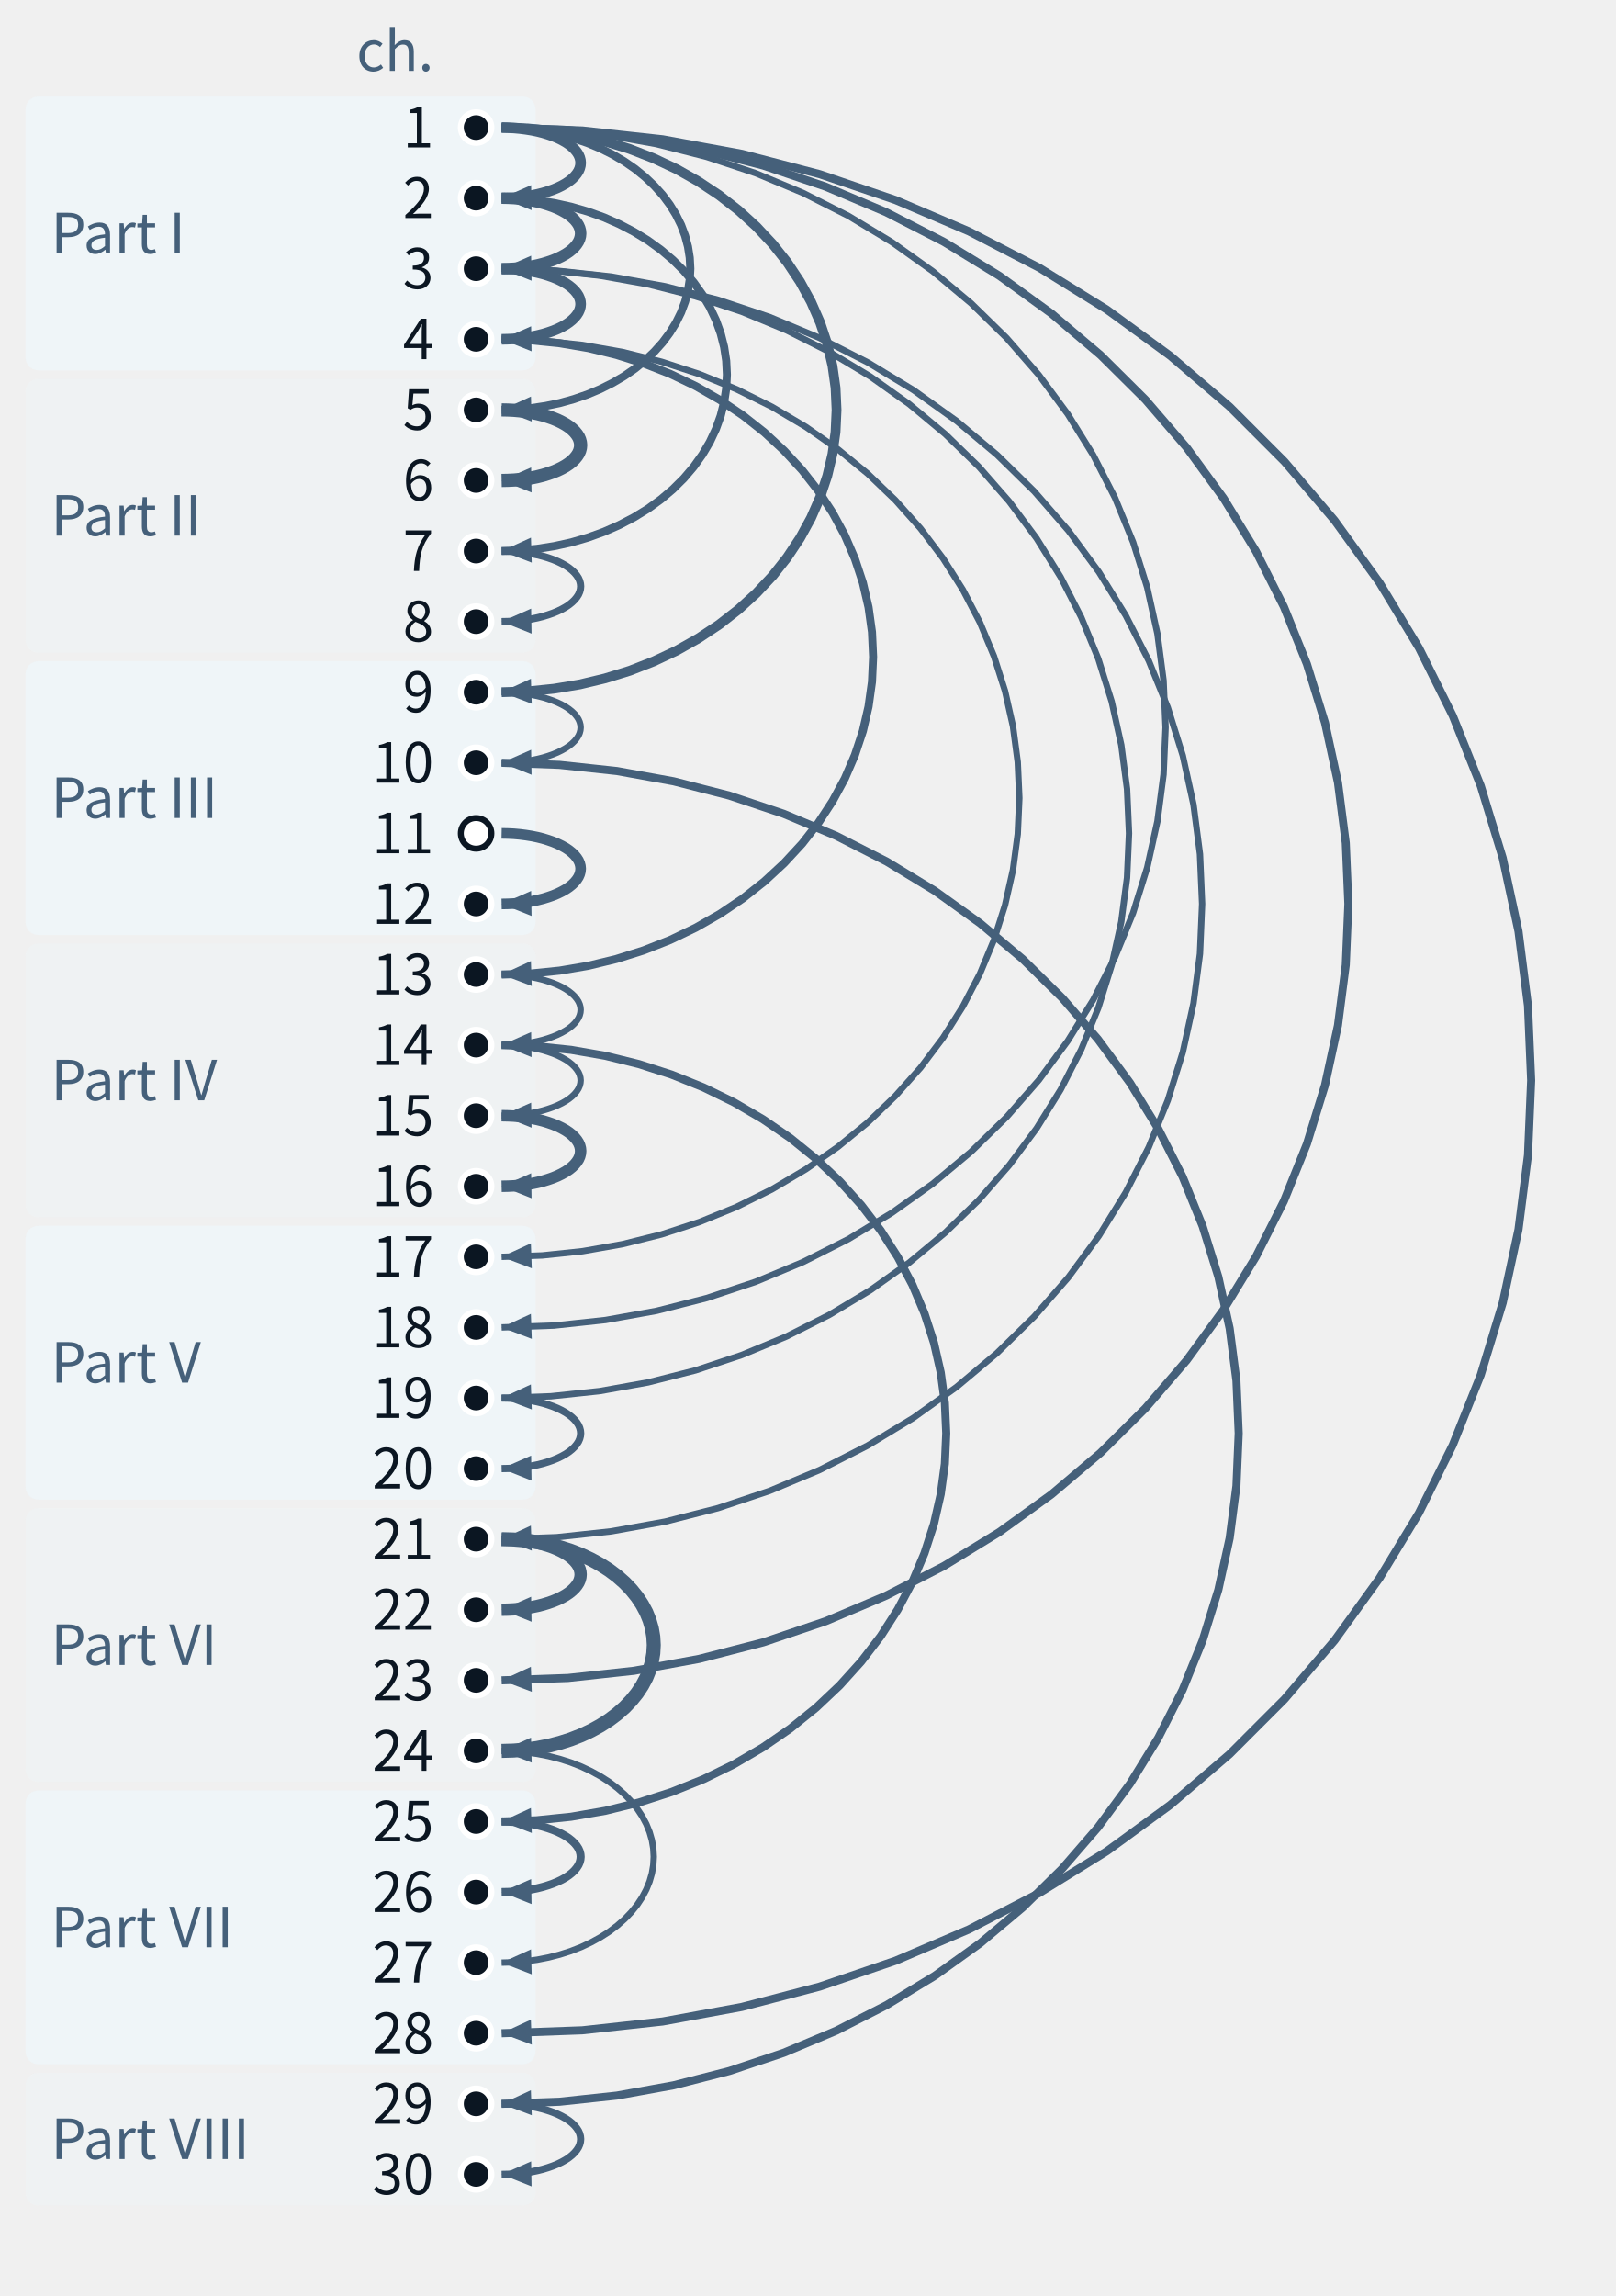
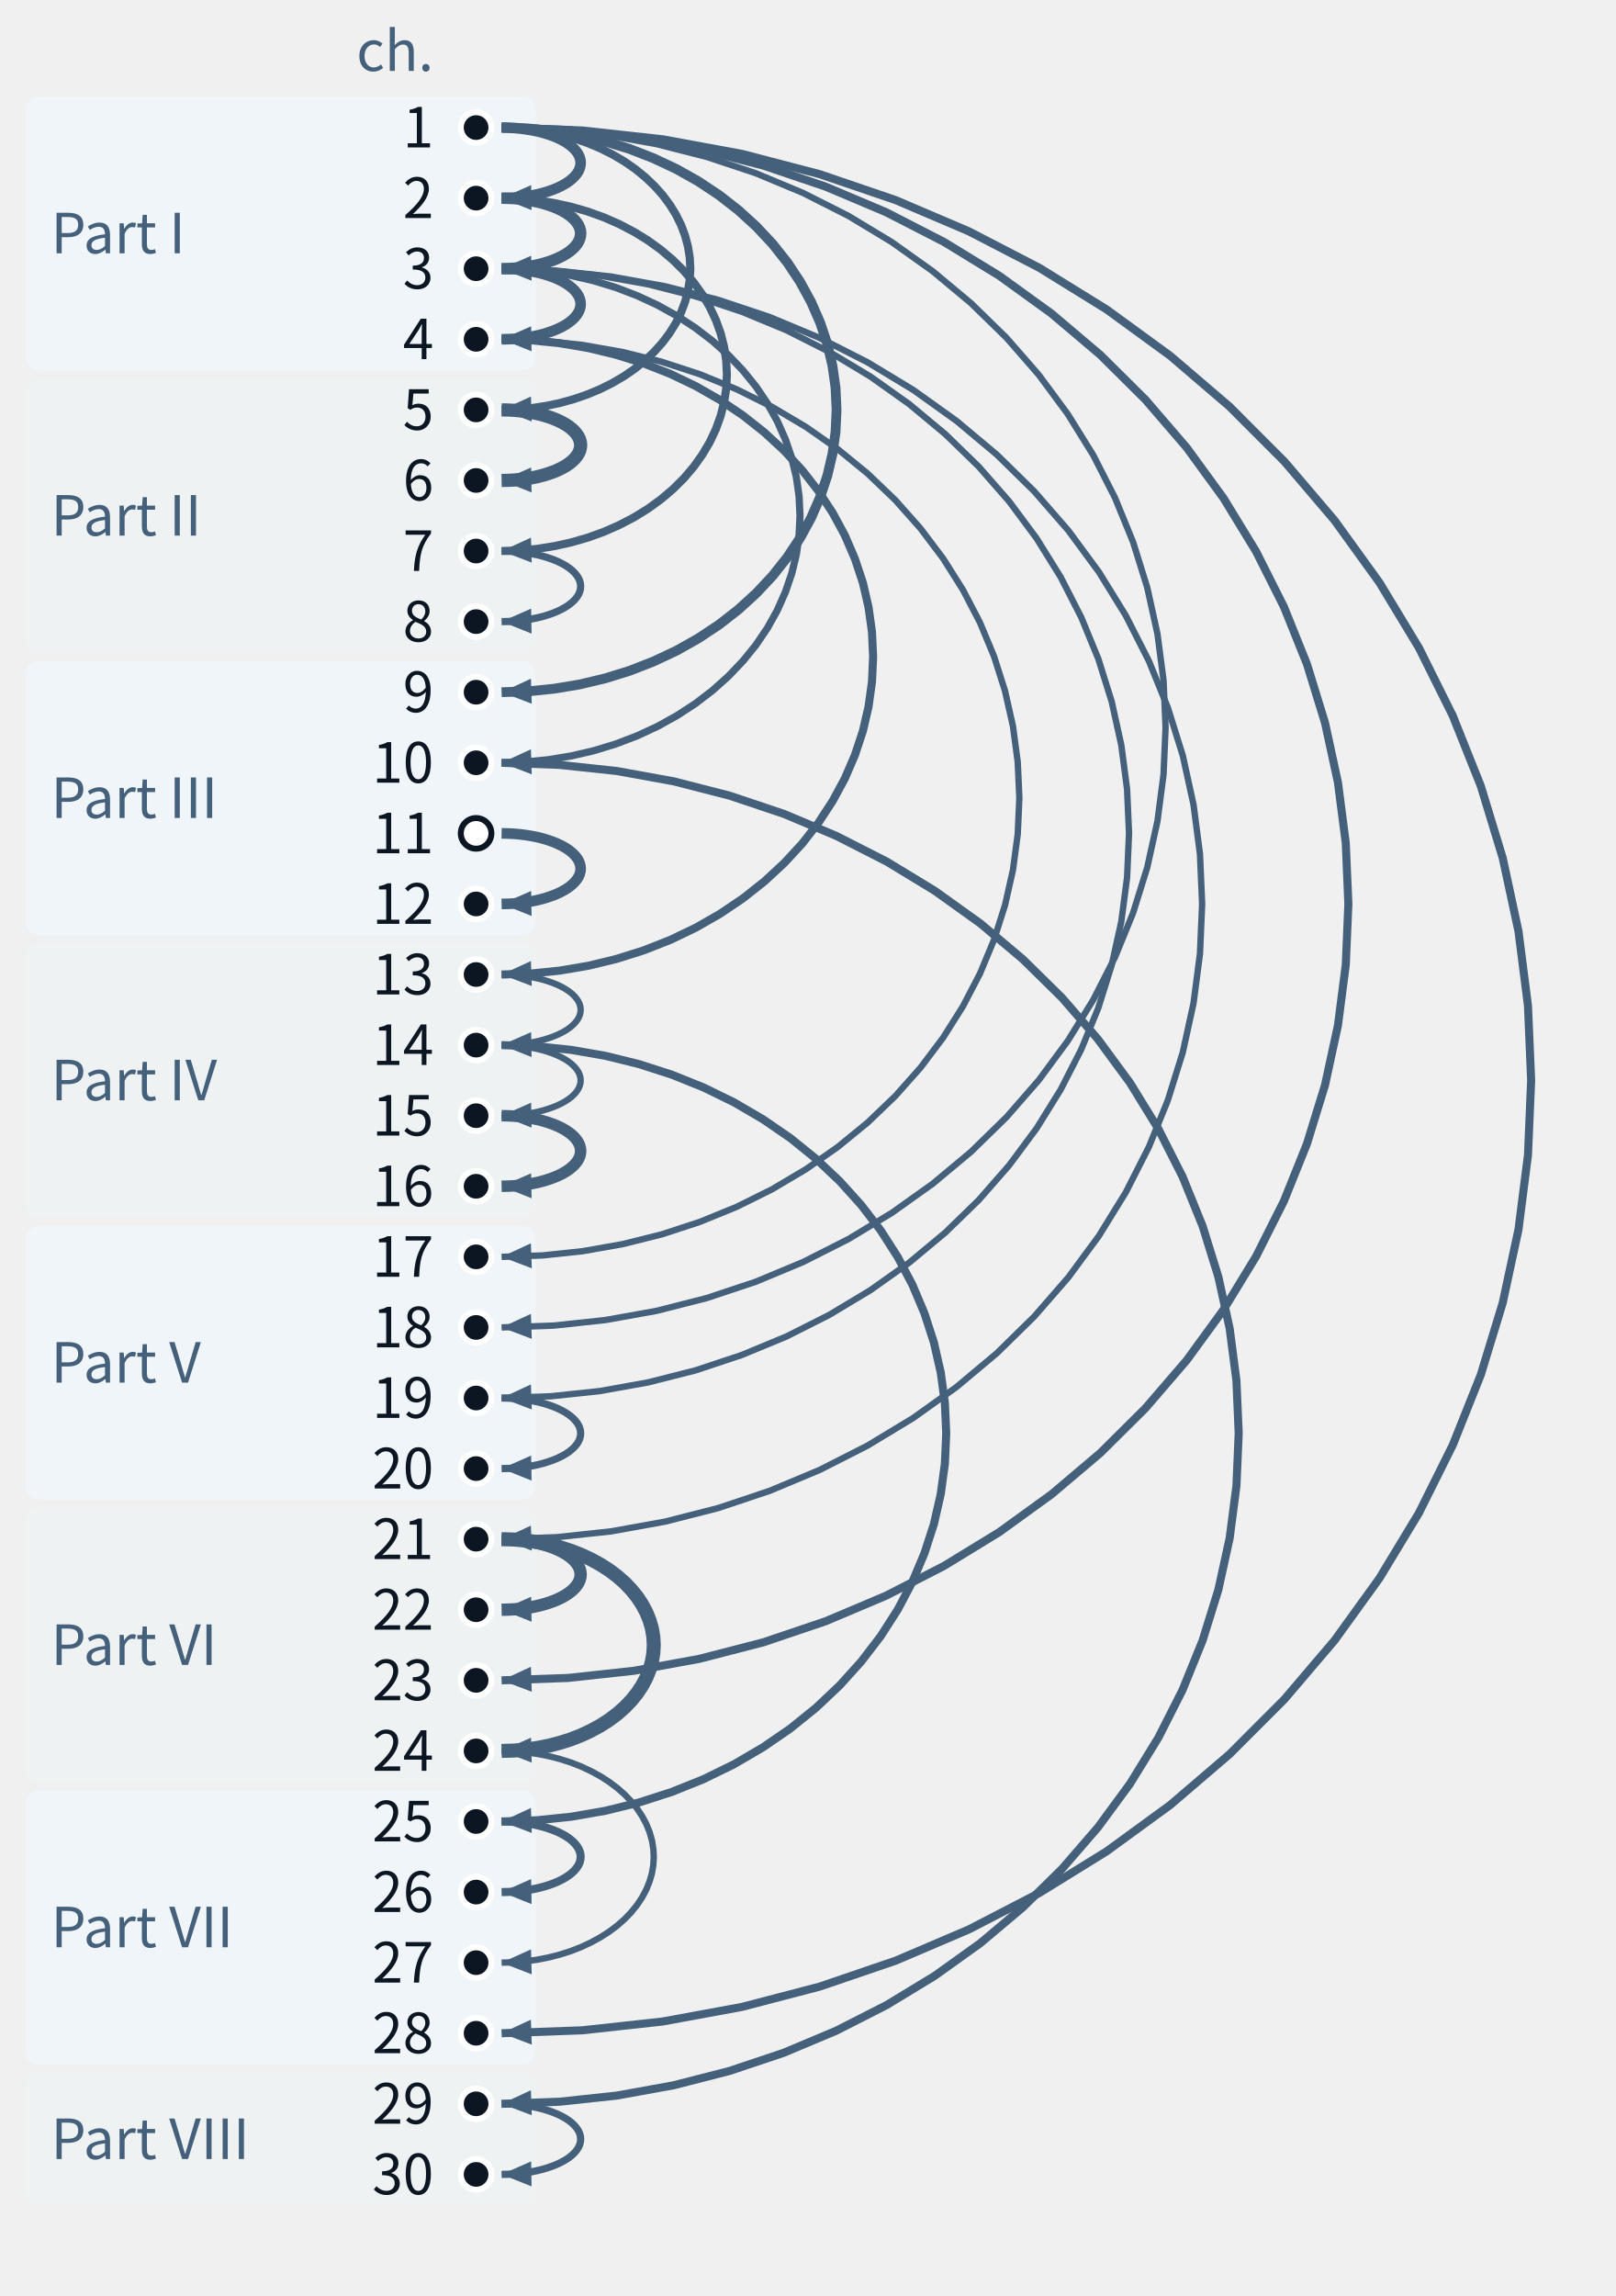
- <svg xmlns="http://www.w3.org/2000/svg" class="tr-fig" data-tr-fig="coda-dependency-tree" data-lang="en" viewBox="0 0 380 540" width="380" height="540" font-family="'Noto Sans SC', 'Noto Sans CJK SC', 'Source Sans 3', 'PingFang SC', 'Microsoft YaHei', system-ui, sans-serif" role="img" aria-label="Thirty dots run down the page for chapters 1 to 30, grouped on the left into the eight parts with their names. Every dot except chapters 1 and 11 receives one arrow, an arc bulging to the right, from the chapter it refers back to most; the thicker the arrow, the more mentions. Chapter 1 sends six arrows (to chapters 2, 5, 9, 18, 23 and 28), chapter 3 sends three (to 4, 19 and 21), and chapter 21 sends two thick ones (to 22 and 24); chapter 11 is a hollow dot with no arrow.">
+ <svg xmlns="http://www.w3.org/2000/svg" class="tr-fig" data-tr-fig="coda-dependency-tree" data-lang="en" viewBox="0 0 380 540" width="380" height="540" font-family="'Noto Sans SC', 'Noto Sans CJK SC', 'Source Sans 3', 'PingFang SC', 'Microsoft YaHei', system-ui, sans-serif" role="img" aria-label="Thirty dots run down the page for chapters 1 to 30, grouped on the left into the eight parts with their names. Every dot except chapters 1 and 11 receives one arrow, an arc bulging to the right, from the chapter it refers back to most; the thicker the arrow, the more mentions. Chapter 1 sends six arrows (to chapters 2, 5, 9, 18, 23 and 28), chapter 3 sends four (to 4, 10, 19 and 21), and chapter 21 sends two thick ones (to 22 and 24); chapter 11 is a hollow dot with no arrow.">
  <style>.ts-ink{stroke:#0b1622}.tf-ink{fill:#0b1622}.ts-dim{stroke:#45607a}.tf-dim{fill:#45607a}.ts-faint{stroke:#9db3c4}.tf-faint{fill:#9db3c4}.ts-edge{stroke:#b9d0dd}.tf-edge{fill:#b9d0dd}.ts-hot{stroke:#5f9bb5}.tf-hot{fill:#5f9bb5}.ts-bg{stroke:#ffffff}.tf-bg{fill:#ffffff}.ts-panel{stroke:#eef5f9}.tf-panel{fill:#eef5f9}.ts-sheet{stroke:#f7fbfd}.tf-sheet{fill:#f7fbfd}.ts-cyan{stroke:#007c8a}.tf-cyan{fill:#007c8a}.ts-magenta{stroke:#b0128f}.tf-magenta{fill:#b0128f}.ts-amber{stroke:#946200}.tf-amber{fill:#946200}.ts-violet{stroke:#5a45c8}.tf-violet{fill:#5a45c8}.ts-ok{stroke:#087a4c}.tf-ok{fill:#087a4c}.ts-warn{stroke:#c21f3a}.tf-warn{fill:#c21f3a}.ts-blue{stroke:#1d5fd0}.tf-blue{fill:#1d5fd0}.ts-orange{stroke:#b85410}.tf-orange{fill:#b85410}.ts-sigma{stroke:#28405a}.tf-sigma{fill:#28405a}@media (prefers-color-scheme:dark){.ts-ink{stroke:#d4efff}.tf-ink{fill:#d4efff}.ts-dim{stroke:#6f8ea5}.tf-dim{fill:#6f8ea5}.ts-faint{stroke:#34506a}.tf-faint{fill:#34506a}.ts-edge{stroke:#143049}.tf-edge{fill:#143049}.ts-hot{stroke:#1f5d7c}.tf-hot{fill:#1f5d7c}.ts-bg{stroke:#03060c}.tf-bg{fill:#03060c}.ts-panel{stroke:#07101b}.tf-panel{fill:#07101b}.ts-sheet{stroke:#050c16}.tf-sheet{fill:#050c16}.ts-cyan{stroke:#19f0ff}.tf-cyan{fill:#19f0ff}.ts-magenta{stroke:#ff2fd0}.tf-magenta{fill:#ff2fd0}.ts-amber{stroke:#ffc83d}.tf-amber{fill:#ffc83d}.ts-violet{stroke:#9d8cff}.tf-violet{fill:#9d8cff}.ts-ok{stroke:#46ffb2}.tf-ok{fill:#46ffb2}.ts-warn{stroke:#ff5064}.tf-warn{fill:#ff5064}.ts-blue{stroke:#2a7bff}.tf-blue{fill:#2a7bff}.ts-orange{stroke:#ff8a3c}.tf-orange{fill:#ff8a3c}.ts-sigma{stroke:#cfe3ff}.tf-sigma{fill:#cfe3ff}}</style>
  <rect x="6" y="22.7" width="120" height="64.4" rx="3" class="tf-panel" fill-opacity="0.9" />
  <text class="tf-dim" x="12" y="59.58" font-size="13">Part I</text>
  <rect x="6" y="89.1" width="120" height="64.4" rx="3" class="tf-panel" fill-opacity="0.35" />
  <text class="tf-dim" x="12" y="125.98" font-size="13">Part II</text>
  <rect x="6" y="155.5" width="120" height="64.4" rx="3" class="tf-panel" fill-opacity="0.9" />
  <text class="tf-dim" x="12" y="192.38" font-size="13">Part III</text>
  <rect x="6" y="221.9" width="120" height="64.4" rx="3" class="tf-panel" fill-opacity="0.35" />
  <text class="tf-dim" x="12" y="258.78" font-size="13">Part IV</text>
  <rect x="6" y="288.3" width="120" height="64.4" rx="3" class="tf-panel" fill-opacity="0.9" />
  <text class="tf-dim" x="12" y="325.18" font-size="13">Part V</text>
  <rect x="6" y="354.7" width="120" height="64.4" rx="3" class="tf-panel" fill-opacity="0.35" />
  <text class="tf-dim" x="12" y="391.58" font-size="13">Part VI</text>
  <rect x="6" y="421.1" width="120" height="64.4" rx="3" class="tf-panel" fill-opacity="0.9" />
  <text class="tf-dim" x="12" y="457.98" font-size="13">Part VII</text>
  <rect x="6" y="487.5" width="120" height="31.2" rx="3" class="tf-panel" fill-opacity="0.35" />
  <text class="tf-dim" x="12" y="507.78" font-size="13">Part VIII</text>
  <path d="M118 30 L137 30.69 L155.89 32.76 L174.54 36.19 L192.84 40.97 L210.69 47.06 L227.96 54.43 L244.55 63.02 L260.36 72.8 L275.3 83.69 L289.26 95.64 L302.17 108.56 L313.94 122.38 L324.51 137.01 L333.8 152.36 L341.76 168.34 L348.35 184.85 L353.51 201.78 L357.22 219.04 L359.45 236.52 L360.2 254.1 L359.45 271.68 L357.22 289.16 L353.51 306.42 L348.35 323.35 L341.76 339.86 L333.8 355.84 L324.51 371.19 L313.94 385.82 L302.17 399.64 L289.26 412.56 L275.3 424.51 L260.36 435.4 L244.55 445.18 L227.96 453.77 L210.69 461.14 L192.84 467.23 L174.54 472.01 L155.89 475.44 L137 477.51 L118 478.2" class="ts-dim" stroke-width="1.9" stroke-linejoin="round" fill="none" />
  <path d="M118 478.2 L124.89 475.01 L125.1 480.88Z" class="tf-dim" />
  <path d="M118 30 L133.63 30.56 L149.16 32.25 L164.5 35.05 L179.56 38.94 L194.23 43.9 L208.43 49.9 L222.08 56.91 L235.09 64.87 L247.37 73.75 L258.86 83.48 L269.47 94.01 L279.16 105.27 L287.85 117.19 L295.49 129.7 L302.04 142.72 L307.45 156.17 L311.7 169.97 L314.75 184.04 L316.59 198.27 L317.2 212.6 L316.59 226.93 L314.75 241.16 L311.7 255.23 L307.45 269.03 L302.04 282.48 L295.49 295.5 L287.85 308.01 L279.16 319.93 L269.47 331.19 L258.86 341.72 L247.37 351.45 L235.09 360.33 L222.08 368.29 L208.43 375.3 L194.23 381.3 L179.56 386.26 L164.5 390.15 L149.16 392.95 L133.63 394.64 L118 395.2" class="ts-dim" stroke-width="1.9" stroke-linejoin="round" fill="none" />
  <path d="M118 395.2 L124.89 392.01 L125.1 397.89Z" class="tf-dim" />
  <path d="M118 179.4 L131.6 179.89 L145.13 181.34 L158.48 183.76 L171.58 187.12 L184.36 191.4 L196.72 196.59 L208.6 202.64 L219.92 209.52 L230.61 217.18 L240.61 225.59 L249.85 234.68 L258.28 244.41 L265.85 254.7 L272.5 265.51 L278.2 276.75 L282.91 288.37 L286.61 300.29 L289.27 312.43 L290.87 324.73 L291.4 337.1 L290.87 349.47 L289.27 361.77 L286.61 373.91 L282.91 385.83 L278.2 397.45 L272.5 408.69 L265.85 419.5 L258.28 429.79 L249.85 439.52 L240.61 448.61 L230.61 457.02 L219.92 464.68 L208.6 471.56 L196.72 477.61 L184.36 482.8 L171.58 487.08 L158.48 490.44 L145.13 492.86 L131.6 494.31 L118 494.8" class="ts-dim" stroke-width="1.9" stroke-linejoin="round" fill="none" />
  <path d="M118 494.8 L124.89 491.61 L125.1 497.49Z" class="tf-dim" />
  <path d="M118 63.2 L130.93 63.66 L143.78 65.04 L156.47 67.33 L168.93 70.51 L181.07 74.57 L192.82 79.48 L204.11 85.22 L214.87 91.73 L225.03 99 L234.53 106.96 L243.31 115.57 L251.33 124.78 L258.52 134.54 L264.84 144.77 L270.26 155.43 L274.73 166.43 L278.25 177.72 L280.77 189.23 L282.29 200.88 L282.8 212.6 L282.29 224.32 L280.77 235.97 L278.25 247.48 L274.73 258.77 L270.26 269.77 L264.84 280.43 L258.52 290.66 L251.33 300.42 L243.31 309.63 L234.53 318.24 L225.03 326.2 L214.87 333.47 L204.11 339.98 L192.82 345.72 L181.07 350.63 L168.93 354.69 L156.47 357.87 L143.78 360.16 L130.93 361.54 L118 362" class="ts-dim" stroke-width="1.5" stroke-linejoin="round" fill="none" />
  <path d="M118 362 L124.89 358.81 L125.1 364.69Z" class="tf-dim" />
  <path d="M118 30 L130.26 30.43 L142.44 31.74 L154.46 33.9 L166.27 36.91 L177.78 40.74 L188.91 45.38 L199.61 50.79 L209.81 56.95 L219.44 63.81 L228.45 71.33 L236.78 79.46 L244.37 88.16 L251.18 97.38 L257.18 107.04 L262.31 117.1 L266.56 127.5 L269.88 138.16 L272.28 149.03 L273.72 160.03 L274.2 171.1 L273.72 182.17 L272.28 193.17 L269.88 204.04 L266.56 214.7 L262.31 225.1 L257.18 235.16 L251.18 244.82 L244.37 254.04 L236.78 262.74 L228.45 270.87 L219.44 278.39 L209.81 285.25 L199.61 291.41 L188.91 296.82 L177.78 301.46 L166.27 305.29 L154.46 308.3 L142.44 310.46 L130.26 311.77 L118 312.2" class="ts-dim" stroke-width="1.5" stroke-linejoin="round" fill="none" />
  <path d="M118 312.2 L124.89 309.01 L125.1 314.89Z" class="tf-dim" />
  <path d="M118 63.2 L129.58 63.61 L141.09 64.83 L152.46 66.87 L163.61 69.7 L174.48 73.31 L185.01 77.67 L195.12 82.77 L204.76 88.56 L213.86 95.02 L222.37 102.1 L230.24 109.75 L237.41 117.94 L243.85 126.61 L249.51 135.71 L254.36 145.18 L258.38 154.96 L261.52 165 L263.78 175.23 L265.14 185.58 L265.6 196 L265.14 206.42 L263.78 216.77 L261.52 227 L258.38 237.04 L254.36 246.82 L249.51 256.29 L243.85 265.39 L237.41 274.06 L230.24 282.25 L222.37 289.9 L213.86 296.98 L204.76 303.44 L195.12 309.23 L185.01 314.33 L174.48 318.69 L163.61 322.3 L152.46 325.13 L141.09 327.17 L129.58 328.39 L118 328.8" class="ts-dim" stroke-width="1.5" stroke-linejoin="round" fill="none" />
  <path d="M118 328.8 L124.89 325.61 L125.1 331.49Z" class="tf-dim" />
  <path d="M118 79.8 L127.56 80.13 L137.05 81.13 L146.43 82.78 L155.64 85.08 L164.61 88.01 L173.3 91.56 L181.64 95.7 L189.59 100.41 L197.1 105.65 L204.13 111.4 L210.62 117.62 L216.54 124.28 L221.85 131.32 L226.52 138.71 L230.53 146.41 L233.84 154.36 L236.43 162.51 L238.3 170.82 L239.42 179.23 L239.8 187.7 L239.42 196.17 L238.3 204.58 L236.43 212.89 L233.84 221.04 L230.53 228.99 L226.52 236.69 L221.85 244.08 L216.54 251.12 L210.62 257.78 L204.13 264 L197.1 269.75 L189.59 274.99 L181.64 279.7 L173.3 283.84 L164.61 287.39 L155.64 290.32 L146.43 292.62 L137.05 294.27 L127.56 295.27 L118 295.6" class="ts-dim" stroke-width="1.5" stroke-linejoin="round" fill="none" />
  <path d="M118 295.6 L124.89 292.42 L125.1 298.29Z" class="tf-dim" />
  <path d="M118 245.8 L126.21 246.08 L134.36 246.92 L142.42 248.32 L150.32 250.27 L158.03 252.75 L165.49 255.75 L172.65 259.25 L179.48 263.24 L185.93 267.67 L191.96 272.54 L197.54 277.81 L202.62 283.44 L207.19 289.4 L211.2 295.65 L214.64 302.16 L217.48 308.89 L219.71 315.79 L221.31 322.82 L222.28 329.94 L222.6 337.1 L222.28 344.26 L221.31 351.38 L219.71 358.41 L217.48 365.31 L214.64 372.04 L211.2 378.55 L207.19 384.8 L202.62 390.76 L197.54 396.39 L191.96 401.66 L185.93 406.53 L179.48 410.96 L172.65 414.95 L165.49 418.45 L158.03 421.45 L150.32 423.93 L142.42 425.88 L134.36 427.28 L126.21 428.12 L118 428.4" class="ts-dim" stroke-width="1.9" stroke-linejoin="round" fill="none" />
  <path d="M118 428.4 L124.9 425.22 L125.1 431.1Z" class="tf-dim" />
  <path d="M118 79.8 L124.86 80.03 L131.67 80.72 L138.4 81.86 L145.01 83.46 L151.45 85.49 L157.68 87.94 L163.67 90.81 L169.37 94.07 L174.76 97.7 L179.8 101.68 L184.46 105.99 L188.71 110.59 L192.52 115.47 L195.87 120.59 L198.75 125.91 L201.12 131.42 L202.99 137.06 L204.32 142.81 L205.13 148.64 L205.4 154.5 L205.13 160.36 L204.32 166.19 L202.99 171.94 L201.12 177.58 L198.75 183.09 L195.87 188.41 L192.52 193.53 L188.71 198.41 L184.46 203.01 L179.8 207.32 L174.76 211.3 L169.37 214.93 L163.67 218.19 L157.68 221.06 L151.45 223.51 L145.01 225.54 L138.4 227.14 L131.67 228.28 L124.86 228.97 L118 229.2" class="ts-dim" stroke-width="1.9" stroke-linejoin="round" fill="none" />
  <path d="M118 229.2 L124.9 226.03 L125.09 231.9Z" class="tf-dim" />
  <path d="M118 30 L124.18 30.2 L130.33 30.82 L136.4 31.83 L142.35 33.25 L148.16 35.05 L153.77 37.24 L159.17 39.78 L164.32 42.68 L169.18 45.91 L173.72 49.45 L177.92 53.28 L181.75 57.37 L185.19 61.71 L188.21 66.26 L190.8 70.99 L192.94 75.88 L194.62 80.9 L195.83 86.01 L196.56 91.19 L196.8 96.4 L196.56 101.61 L195.83 106.79 L194.62 111.9 L192.94 116.92 L190.8 121.81 L188.21 126.54 L185.19 131.09 L181.75 135.43 L177.92 139.52 L173.72 143.35 L169.18 146.89 L164.32 150.12 L159.17 153.02 L153.77 155.56 L148.16 157.75 L142.35 159.55 L136.4 160.97 L130.33 161.98 L124.18 162.6 L118 162.8" class="ts-dim" stroke-width="2.3" stroke-linejoin="round" fill="none" />
  <path d="M118 162.8 L124.9 159.63 L125.09 165.51Z" class="tf-dim" />
+   <path d="M118 63.2 L123.51 63.38 L128.98 63.92 L134.39 64.81 L139.69 66.04 L144.86 67.62 L149.87 69.53 L154.68 71.76 L159.26 74.3 L163.59 77.12 L167.64 80.22 L171.38 83.57 L174.79 87.15 L177.86 90.94 L180.55 94.92 L182.86 99.07 L184.76 103.35 L186.26 107.74 L187.34 112.21 L187.98 116.74 L188.2 121.3 L187.98 125.86 L187.34 130.39 L186.26 134.86 L184.76 139.25 L182.86 143.53 L180.55 147.68 L177.86 151.66 L174.79 155.45 L171.38 159.03 L167.64 162.38 L163.59 165.48 L159.26 168.3 L154.68 170.84 L149.87 173.07 L144.86 174.98 L139.69 176.56 L134.39 177.79 L128.98 178.68 L123.51 179.22 L118 179.4" class="ts-dim" stroke-width="1.7" stroke-linejoin="round" fill="none" />
+   <path d="M118 179.4 L124.9 176.23 L125.09 182.11Z" class="tf-dim" />
  <path d="M118 46.6 L122.16 46.73 L126.29 47.11 L130.37 47.75 L134.38 48.63 L138.28 49.76 L142.06 51.12 L145.69 52.72 L149.15 54.53 L152.42 56.54 L155.48 58.76 L158.3 61.15 L160.88 63.71 L163.19 66.42 L165.22 69.26 L166.97 72.22 L168.41 75.28 L169.54 78.41 L170.35 81.61 L170.84 84.84 L171 88.1 L170.84 91.36 L170.35 94.59 L169.54 97.79 L168.41 100.92 L166.97 103.98 L165.22 106.94 L163.19 109.78 L160.88 112.49 L158.3 115.05 L155.48 117.44 L152.42 119.66 L149.15 121.67 L145.69 123.48 L142.06 125.08 L138.28 126.44 L134.38 127.57 L130.37 128.45 L126.29 129.09 L122.16 129.47 L118 129.6" class="ts-dim" stroke-width="1.9" stroke-linejoin="round" fill="none" />
  <path d="M118 129.6 L124.91 126.45 L125.09 132.32Z" class="tf-dim" />
  <path d="M118 30 L121.48 30.1 L124.95 30.41 L128.36 30.92 L131.72 31.62 L134.99 32.53 L138.16 33.62 L141.2 34.89 L144.1 36.34 L146.84 37.95 L149.4 39.72 L151.76 41.64 L153.92 43.69 L155.86 45.85 L157.56 48.13 L159.02 50.49 L160.23 52.94 L161.17 55.45 L161.85 58.01 L162.26 60.6 L162.4 63.2 L162.26 65.8 L161.85 68.39 L161.17 70.95 L160.23 73.46 L159.02 75.91 L157.56 78.27 L155.86 80.55 L153.92 82.71 L151.76 84.76 L149.4 86.68 L146.84 88.45 L144.1 90.06 L141.2 91.51 L138.16 92.78 L134.99 93.87 L131.72 94.78 L128.36 95.48 L124.95 95.99 L121.48 96.3 L118 96.4" class="ts-dim" stroke-width="1.9" stroke-linejoin="round" fill="none" />
  <path d="M118 96.4 L124.91 93.26 L125.08 99.13Z" class="tf-dim" />
  <path d="M118 362 L120.81 362.08 L123.6 362.31 L126.36 362.69 L129.06 363.22 L131.7 363.9 L134.25 364.71 L136.71 365.67 L139.04 366.76 L141.25 367.97 L143.31 369.29 L145.22 370.73 L146.96 372.26 L148.52 373.89 L149.9 375.6 L151.07 377.37 L152.05 379.21 L152.81 381.09 L153.36 383 L153.69 384.95 L153.8 386.9 L153.69 388.85 L153.36 390.8 L152.81 392.71 L152.05 394.59 L151.07 396.43 L149.9 398.2 L148.52 399.91 L146.96 401.54 L145.22 403.07 L143.31 404.51 L141.25 405.83 L139.04 407.04 L136.71 408.13 L134.25 409.09 L131.7 409.9 L129.06 410.58 L126.36 411.11 L123.6 411.49 L120.81 411.72 L118 411.8" class="ts-dim" stroke-width="3.3" stroke-linejoin="round" fill="none" />
  <path d="M118 411.8 L124.92 408.67 L125.08 414.55Z" class="tf-dim" />
  <path d="M118 411.8 L120.81 411.88 L123.6 412.11 L126.36 412.49 L129.06 413.02 L131.7 413.7 L134.25 414.51 L136.71 415.47 L139.04 416.56 L141.25 417.77 L143.31 419.09 L145.22 420.53 L146.96 422.06 L148.52 423.69 L149.9 425.4 L151.07 427.17 L152.05 429.01 L152.81 430.89 L153.36 432.8 L153.69 434.75 L153.8 436.7 L153.69 438.65 L153.36 440.6 L152.81 442.51 L152.05 444.39 L151.07 446.23 L149.9 448 L148.52 449.71 L146.96 451.34 L145.22 452.87 L143.31 454.31 L141.25 455.63 L139.04 456.84 L136.71 457.93 L134.25 458.89 L131.7 459.7 L129.06 460.38 L126.36 460.91 L123.6 461.29 L120.81 461.52 L118 461.6" class="ts-dim" stroke-width="1.5" stroke-linejoin="round" fill="none" />
  <path d="M118 461.6 L124.92 458.47 L125.08 464.35Z" class="tf-dim" />
  <path d="M118 30 L119.46 30.03 L120.91 30.1 L122.34 30.23 L123.75 30.41 L125.12 30.63 L126.44 30.9 L127.72 31.22 L128.93 31.59 L130.08 31.99 L131.15 32.43 L132.14 32.91 L133.05 33.42 L133.86 33.96 L134.57 34.53 L135.18 35.12 L135.69 35.74 L136.09 36.36 L136.37 37 L136.54 37.65 L136.6 38.3 L136.54 38.95 L136.37 39.6 L136.09 40.24 L135.69 40.86 L135.18 41.48 L134.57 42.07 L133.86 42.64 L133.05 43.18 L132.14 43.69 L131.15 44.17 L130.08 44.61 L128.93 45.01 L127.72 45.38 L126.44 45.7 L125.12 45.97 L123.75 46.19 L122.34 46.37 L120.91 46.5 L119.46 46.57 L118 46.6" class="ts-dim" stroke-width="2.5" stroke-linejoin="round" fill="none" />
  <path d="M118 46.6 L124.95 43.54 L125.05 49.42Z" class="tf-dim" />
  <path d="M118 46.6 L119.46 46.63 L120.91 46.7 L122.34 46.83 L123.75 47.01 L125.12 47.23 L126.44 47.5 L127.72 47.82 L128.93 48.19 L130.08 48.59 L131.15 49.03 L132.14 49.51 L133.05 50.02 L133.86 50.56 L134.57 51.13 L135.18 51.72 L135.69 52.34 L136.09 52.96 L136.37 53.6 L136.54 54.25 L136.6 54.9 L136.54 55.55 L136.37 56.2 L136.09 56.84 L135.69 57.46 L135.18 58.08 L134.57 58.67 L133.86 59.24 L133.05 59.78 L132.14 60.29 L131.15 60.77 L130.08 61.21 L128.93 61.61 L127.72 61.98 L126.44 62.3 L125.12 62.57 L123.75 62.79 L122.34 62.97 L120.91 63.1 L119.46 63.17 L118 63.2" class="ts-dim" stroke-width="2.7" stroke-linejoin="round" fill="none" />
  <path d="M118 63.2 L124.95 60.14 L125.05 66.02Z" class="tf-dim" />
  <path d="M118 63.2 L119.46 63.23 L120.91 63.3 L122.34 63.43 L123.75 63.61 L125.12 63.83 L126.44 64.1 L127.72 64.42 L128.93 64.79 L130.08 65.19 L131.15 65.63 L132.14 66.11 L133.05 66.62 L133.86 67.16 L134.57 67.73 L135.18 68.32 L135.69 68.94 L136.09 69.56 L136.37 70.2 L136.54 70.85 L136.6 71.5 L136.54 72.15 L136.37 72.8 L136.09 73.44 L135.69 74.06 L135.18 74.68 L134.57 75.27 L133.86 75.84 L133.05 76.38 L132.14 76.89 L131.15 77.37 L130.08 77.81 L128.93 78.21 L127.72 78.58 L126.44 78.9 L125.12 79.17 L123.75 79.39 L122.34 79.57 L120.91 79.7 L119.46 79.77 L118 79.8" class="ts-dim" stroke-width="2.5" stroke-linejoin="round" fill="none" />
  <path d="M118 79.8 L124.95 76.74 L125.05 82.62Z" class="tf-dim" />
  <path d="M118 96.4 L119.46 96.43 L120.91 96.5 L122.34 96.63 L123.75 96.81 L125.12 97.03 L126.44 97.3 L127.72 97.62 L128.93 97.99 L130.08 98.39 L131.15 98.83 L132.14 99.31 L133.05 99.82 L133.86 100.36 L134.57 100.93 L135.18 101.52 L135.69 102.14 L136.09 102.76 L136.37 103.4 L136.54 104.05 L136.6 104.7 L136.54 105.35 L136.37 106 L136.09 106.64 L135.69 107.26 L135.18 107.88 L134.57 108.47 L133.86 109.04 L133.05 109.58 L132.14 110.09 L131.15 110.57 L130.08 111.01 L128.93 111.41 L127.72 111.78 L126.44 112.1 L125.12 112.37 L123.75 112.59 L122.34 112.77 L120.91 112.9 L119.46 112.97 L118 113" class="ts-dim" stroke-width="3.1" stroke-linejoin="round" fill="none" />
  <path d="M118 113 L124.95 109.94 L125.05 115.82Z" class="tf-dim" />
  <path d="M118 129.6 L119.46 129.63 L120.91 129.7 L122.34 129.83 L123.75 130.01 L125.12 130.23 L126.44 130.5 L127.72 130.82 L128.93 131.19 L130.08 131.59 L131.15 132.03 L132.14 132.51 L133.05 133.02 L133.86 133.56 L134.57 134.13 L135.18 134.72 L135.69 135.34 L136.09 135.96 L136.37 136.6 L136.54 137.25 L136.6 137.9 L136.54 138.55 L136.37 139.2 L136.09 139.84 L135.69 140.46 L135.18 141.08 L134.57 141.67 L133.86 142.24 L133.05 142.78 L132.14 143.29 L131.15 143.77 L130.08 144.21 L128.93 144.61 L127.72 144.98 L126.44 145.3 L125.12 145.57 L123.75 145.79 L122.34 145.97 L120.91 146.1 L119.46 146.17 L118 146.2" class="ts-dim" stroke-width="1.7" stroke-linejoin="round" fill="none" />
  <path d="M118 146.2 L124.95 143.14 L125.05 149.02Z" class="tf-dim" />
-   <path d="M118 162.8 L119.46 162.83 L120.91 162.9 L122.34 163.03 L123.75 163.21 L125.12 163.43 L126.44 163.7 L127.72 164.02 L128.93 164.39 L130.08 164.79 L131.15 165.23 L132.14 165.71 L133.05 166.22 L133.86 166.76 L134.57 167.33 L135.18 167.92 L135.69 168.54 L136.09 169.16 L136.37 169.8 L136.54 170.45 L136.6 171.1 L136.54 171.75 L136.37 172.4 L136.09 173.04 L135.69 173.66 L135.18 174.28 L134.57 174.87 L133.86 175.44 L133.05 175.98 L132.14 176.49 L131.15 176.97 L130.08 177.41 L128.93 177.81 L127.72 178.18 L126.44 178.5 L125.12 178.77 L123.75 178.99 L122.34 179.17 L120.91 179.3 L119.46 179.37 L118 179.4" class="ts-dim" stroke-width="1.5" stroke-linejoin="round" fill="none" />
-   <path d="M118 179.4 L124.95 176.34 L125.05 182.22Z" class="tf-dim" />
  <path d="M118 196 L119.46 196.03 L120.91 196.1 L122.34 196.23 L123.75 196.41 L125.12 196.63 L126.44 196.9 L127.72 197.22 L128.93 197.59 L130.08 197.99 L131.15 198.43 L132.14 198.91 L133.05 199.42 L133.86 199.96 L134.57 200.53 L135.18 201.12 L135.69 201.74 L136.09 202.36 L136.37 203 L136.54 203.65 L136.6 204.3 L136.54 204.95 L136.37 205.6 L136.09 206.24 L135.69 206.86 L135.18 207.48 L134.57 208.07 L133.86 208.64 L133.05 209.18 L132.14 209.69 L131.15 210.17 L130.08 210.61 L128.93 211.01 L127.72 211.38 L126.44 211.7 L125.12 211.97 L123.75 212.19 L122.34 212.37 L120.91 212.5 L119.46 212.57 L118 212.6" class="ts-dim" stroke-width="2.5" stroke-linejoin="round" fill="none" />
  <path d="M118 212.6 L124.95 209.54 L125.05 215.42Z" class="tf-dim" />
  <path d="M118 229.2 L119.46 229.23 L120.91 229.3 L122.34 229.43 L123.75 229.61 L125.12 229.83 L126.44 230.1 L127.72 230.42 L128.93 230.79 L130.08 231.19 L131.15 231.63 L132.14 232.11 L133.05 232.62 L133.86 233.16 L134.57 233.73 L135.18 234.32 L135.69 234.94 L136.09 235.56 L136.37 236.2 L136.54 236.85 L136.6 237.5 L136.54 238.15 L136.37 238.8 L136.09 239.44 L135.69 240.06 L135.18 240.68 L134.57 241.27 L133.86 241.84 L133.05 242.38 L132.14 242.89 L131.15 243.37 L130.08 243.81 L128.93 244.21 L127.72 244.58 L126.44 244.9 L125.12 245.17 L123.75 245.39 L122.34 245.57 L120.91 245.7 L119.46 245.77 L118 245.8" class="ts-dim" stroke-width="1.5" stroke-linejoin="round" fill="none" />
  <path d="M118 245.8 L124.95 242.74 L125.05 248.62Z" class="tf-dim" />
  <path d="M118 245.8 L119.46 245.83 L120.91 245.9 L122.34 246.03 L123.75 246.21 L125.12 246.43 L126.44 246.7 L127.72 247.02 L128.93 247.39 L130.08 247.79 L131.15 248.23 L132.14 248.71 L133.05 249.22 L133.86 249.76 L134.57 250.33 L135.18 250.92 L135.69 251.54 L136.09 252.16 L136.37 252.8 L136.54 253.45 L136.6 254.1 L136.54 254.75 L136.37 255.4 L136.09 256.04 L135.69 256.66 L135.18 257.28 L134.57 257.87 L133.86 258.44 L133.05 258.98 L132.14 259.49 L131.15 259.97 L130.08 260.41 L128.93 260.81 L127.72 261.18 L126.44 261.5 L125.12 261.77 L123.75 261.99 L122.34 262.17 L120.91 262.3 L119.46 262.37 L118 262.4" class="ts-dim" stroke-width="1.5" stroke-linejoin="round" fill="none" />
  <path d="M118 262.4 L124.95 259.34 L125.05 265.22Z" class="tf-dim" />
  <path d="M118 262.4 L119.46 262.43 L120.91 262.5 L122.34 262.63 L123.75 262.81 L125.12 263.03 L126.44 263.3 L127.72 263.62 L128.93 263.99 L130.08 264.39 L131.15 264.83 L132.14 265.31 L133.05 265.82 L133.86 266.36 L134.57 266.93 L135.18 267.52 L135.69 268.14 L136.09 268.76 L136.37 269.4 L136.54 270.05 L136.6 270.7 L136.54 271.35 L136.37 272 L136.09 272.64 L135.69 273.26 L135.18 273.88 L134.57 274.47 L133.86 275.04 L133.05 275.58 L132.14 276.09 L131.15 276.57 L130.08 277.01 L128.93 277.41 L127.72 277.78 L126.44 278.1 L125.12 278.37 L123.75 278.59 L122.34 278.77 L120.91 278.9 L119.46 278.97 L118 279" class="ts-dim" stroke-width="2.7" stroke-linejoin="round" fill="none" />
  <path d="M118 279 L124.95 275.94 L125.05 281.82Z" class="tf-dim" />
  <path d="M118 328.8 L119.46 328.83 L120.91 328.9 L122.34 329.03 L123.75 329.21 L125.12 329.43 L126.44 329.7 L127.72 330.02 L128.93 330.39 L130.08 330.79 L131.15 331.23 L132.14 331.71 L133.05 332.22 L133.86 332.76 L134.57 333.33 L135.18 333.92 L135.69 334.54 L136.09 335.16 L136.37 335.8 L136.54 336.45 L136.6 337.1 L136.54 337.75 L136.37 338.4 L136.09 339.04 L135.69 339.66 L135.18 340.28 L134.57 340.87 L133.86 341.44 L133.05 341.98 L132.14 342.49 L131.15 342.97 L130.08 343.41 L128.93 343.81 L127.72 344.18 L126.44 344.5 L125.12 344.77 L123.75 344.99 L122.34 345.17 L120.91 345.3 L119.46 345.37 L118 345.4" class="ts-dim" stroke-width="1.7" stroke-linejoin="round" fill="none" />
  <path d="M118 345.4 L124.95 342.34 L125.05 348.22Z" class="tf-dim" />
  <path d="M118 362 L119.46 362.03 L120.91 362.1 L122.34 362.23 L123.75 362.41 L125.12 362.63 L126.44 362.9 L127.72 363.22 L128.93 363.59 L130.08 363.99 L131.15 364.43 L132.14 364.91 L133.05 365.42 L133.86 365.96 L134.57 366.53 L135.18 367.12 L135.69 367.74 L136.09 368.36 L136.37 369 L136.54 369.65 L136.6 370.3 L136.54 370.95 L136.37 371.6 L136.09 372.24 L135.69 372.86 L135.18 373.48 L134.57 374.07 L133.86 374.64 L133.05 375.18 L132.14 375.69 L131.15 376.17 L130.08 376.61 L128.93 377.01 L127.72 377.38 L126.44 377.7 L125.12 377.97 L123.75 378.19 L122.34 378.37 L120.91 378.5 L119.46 378.57 L118 378.6" class="ts-dim" stroke-width="2.9" stroke-linejoin="round" fill="none" />
  <path d="M118 378.6 L124.95 375.54 L125.05 381.42Z" class="tf-dim" />
  <path d="M118 428.4 L119.46 428.43 L120.91 428.5 L122.34 428.63 L123.75 428.81 L125.12 429.03 L126.44 429.3 L127.72 429.62 L128.93 429.99 L130.08 430.39 L131.15 430.83 L132.14 431.31 L133.05 431.82 L133.86 432.36 L134.57 432.93 L135.18 433.52 L135.69 434.14 L136.09 434.76 L136.37 435.4 L136.54 436.05 L136.6 436.7 L136.54 437.35 L136.37 438 L136.09 438.64 L135.69 439.26 L135.18 439.88 L134.57 440.47 L133.86 441.04 L133.05 441.58 L132.14 442.09 L131.15 442.57 L130.08 443.01 L128.93 443.41 L127.72 443.78 L126.44 444.1 L125.12 444.37 L123.75 444.59 L122.34 444.77 L120.91 444.9 L119.46 444.97 L118 445" class="ts-dim" stroke-width="1.9" stroke-linejoin="round" fill="none" />
  <path d="M118 445 L124.95 441.94 L125.05 447.82Z" class="tf-dim" />
  <path d="M118 494.8 L119.46 494.83 L120.91 494.9 L122.34 495.03 L123.75 495.21 L125.12 495.43 L126.44 495.7 L127.72 496.02 L128.93 496.39 L130.08 496.79 L131.15 497.23 L132.14 497.71 L133.05 498.22 L133.86 498.76 L134.57 499.33 L135.18 499.92 L135.69 500.54 L136.09 501.16 L136.37 501.8 L136.54 502.45 L136.6 503.1 L136.54 503.75 L136.37 504.4 L136.09 505.04 L135.69 505.66 L135.18 506.28 L134.57 506.87 L133.86 507.44 L133.05 507.98 L132.14 508.49 L131.15 508.97 L130.08 509.41 L128.93 509.81 L127.72 510.18 L126.44 510.5 L125.12 510.77 L123.75 510.99 L122.34 511.17 L120.91 511.3 L119.46 511.37 L118 511.4" class="ts-dim" stroke-width="1.7" stroke-linejoin="round" fill="none" />
  <path d="M118 511.4 L124.95 508.34 L125.05 514.22Z" class="tf-dim" />
  <text class="tf-ink" x="102" y="34.68" font-size="13" text-anchor="end">1</text>
  <circle cx="112" cy="30" r="3.6" class="ts-bg tf-ink" stroke-width="1.4" />
  <text class="tf-ink" x="102" y="51.28" font-size="13" text-anchor="end">2</text>
  <circle cx="112" cy="46.6" r="3.6" class="ts-bg tf-ink" stroke-width="1.4" />
  <text class="tf-ink" x="102" y="67.88" font-size="13" text-anchor="end">3</text>
  <circle cx="112" cy="63.2" r="3.6" class="ts-bg tf-ink" stroke-width="1.4" />
  <text class="tf-ink" x="102" y="84.48" font-size="13" text-anchor="end">4</text>
  <circle cx="112" cy="79.8" r="3.6" class="ts-bg tf-ink" stroke-width="1.4" />
  <text class="tf-ink" x="102" y="101.08" font-size="13" text-anchor="end">5</text>
  <circle cx="112" cy="96.4" r="3.6" class="ts-bg tf-ink" stroke-width="1.4" />
  <text class="tf-ink" x="102" y="117.68" font-size="13" text-anchor="end">6</text>
  <circle cx="112" cy="113" r="3.6" class="ts-bg tf-ink" stroke-width="1.4" />
  <text class="tf-ink" x="102" y="134.28" font-size="13" text-anchor="end">7</text>
  <circle cx="112" cy="129.6" r="3.6" class="ts-bg tf-ink" stroke-width="1.4" />
  <text class="tf-ink" x="102" y="150.88" font-size="13" text-anchor="end">8</text>
  <circle cx="112" cy="146.2" r="3.6" class="ts-bg tf-ink" stroke-width="1.4" />
  <text class="tf-ink" x="102" y="167.48" font-size="13" text-anchor="end">9</text>
  <circle cx="112" cy="162.8" r="3.6" class="ts-bg tf-ink" stroke-width="1.4" />
  <text class="tf-ink" x="102" y="184.08" font-size="13" text-anchor="end">10</text>
  <circle cx="112" cy="179.4" r="3.6" class="ts-bg tf-ink" stroke-width="1.4" />
  <text class="tf-ink" x="102" y="200.68" font-size="13" text-anchor="end">11</text>
  <circle cx="112" cy="196" r="3.6" class="ts-ink tf-bg" stroke-width="1.4" />
  <text class="tf-ink" x="102" y="217.28" font-size="13" text-anchor="end">12</text>
  <circle cx="112" cy="212.6" r="3.6" class="ts-bg tf-ink" stroke-width="1.4" />
  <text class="tf-ink" x="102" y="233.88" font-size="13" text-anchor="end">13</text>
  <circle cx="112" cy="229.2" r="3.6" class="ts-bg tf-ink" stroke-width="1.4" />
  <text class="tf-ink" x="102" y="250.48" font-size="13" text-anchor="end">14</text>
  <circle cx="112" cy="245.8" r="3.6" class="ts-bg tf-ink" stroke-width="1.4" />
  <text class="tf-ink" x="102" y="267.08" font-size="13" text-anchor="end">15</text>
  <circle cx="112" cy="262.4" r="3.6" class="ts-bg tf-ink" stroke-width="1.4" />
  <text class="tf-ink" x="102" y="283.68" font-size="13" text-anchor="end">16</text>
  <circle cx="112" cy="279" r="3.6" class="ts-bg tf-ink" stroke-width="1.4" />
  <text class="tf-ink" x="102" y="300.28" font-size="13" text-anchor="end">17</text>
  <circle cx="112" cy="295.6" r="3.6" class="ts-bg tf-ink" stroke-width="1.4" />
  <text class="tf-ink" x="102" y="316.88" font-size="13" text-anchor="end">18</text>
  <circle cx="112" cy="312.2" r="3.6" class="ts-bg tf-ink" stroke-width="1.4" />
  <text class="tf-ink" x="102" y="333.48" font-size="13" text-anchor="end">19</text>
  <circle cx="112" cy="328.8" r="3.6" class="ts-bg tf-ink" stroke-width="1.4" />
  <text class="tf-ink" x="102" y="350.08" font-size="13" text-anchor="end">20</text>
  <circle cx="112" cy="345.4" r="3.6" class="ts-bg tf-ink" stroke-width="1.4" />
  <text class="tf-ink" x="102" y="366.68" font-size="13" text-anchor="end">21</text>
  <circle cx="112" cy="362" r="3.6" class="ts-bg tf-ink" stroke-width="1.4" />
  <text class="tf-ink" x="102" y="383.28" font-size="13" text-anchor="end">22</text>
  <circle cx="112" cy="378.6" r="3.6" class="ts-bg tf-ink" stroke-width="1.4" />
  <text class="tf-ink" x="102" y="399.88" font-size="13" text-anchor="end">23</text>
  <circle cx="112" cy="395.2" r="3.6" class="ts-bg tf-ink" stroke-width="1.4" />
  <text class="tf-ink" x="102" y="416.48" font-size="13" text-anchor="end">24</text>
  <circle cx="112" cy="411.8" r="3.6" class="ts-bg tf-ink" stroke-width="1.4" />
  <text class="tf-ink" x="102" y="433.08" font-size="13" text-anchor="end">25</text>
  <circle cx="112" cy="428.4" r="3.6" class="ts-bg tf-ink" stroke-width="1.4" />
  <text class="tf-ink" x="102" y="449.68" font-size="13" text-anchor="end">26</text>
  <circle cx="112" cy="445" r="3.6" class="ts-bg tf-ink" stroke-width="1.4" />
  <text class="tf-ink" x="102" y="466.28" font-size="13" text-anchor="end">27</text>
  <circle cx="112" cy="461.6" r="3.6" class="ts-bg tf-ink" stroke-width="1.4" />
  <text class="tf-ink" x="102" y="482.88" font-size="13" text-anchor="end">28</text>
  <circle cx="112" cy="478.2" r="3.6" class="ts-bg tf-ink" stroke-width="1.4" />
  <text class="tf-ink" x="102" y="499.48" font-size="13" text-anchor="end">29</text>
  <circle cx="112" cy="494.8" r="3.6" class="ts-bg tf-ink" stroke-width="1.4" />
  <text class="tf-ink" x="102" y="516.08" font-size="13" text-anchor="end">30</text>
  <circle cx="112" cy="511.4" r="3.6" class="ts-bg tf-ink" stroke-width="1.4" />
  <text class="tf-dim" x="102" y="16.68" font-size="13" text-anchor="end">ch.</text>
</svg>
